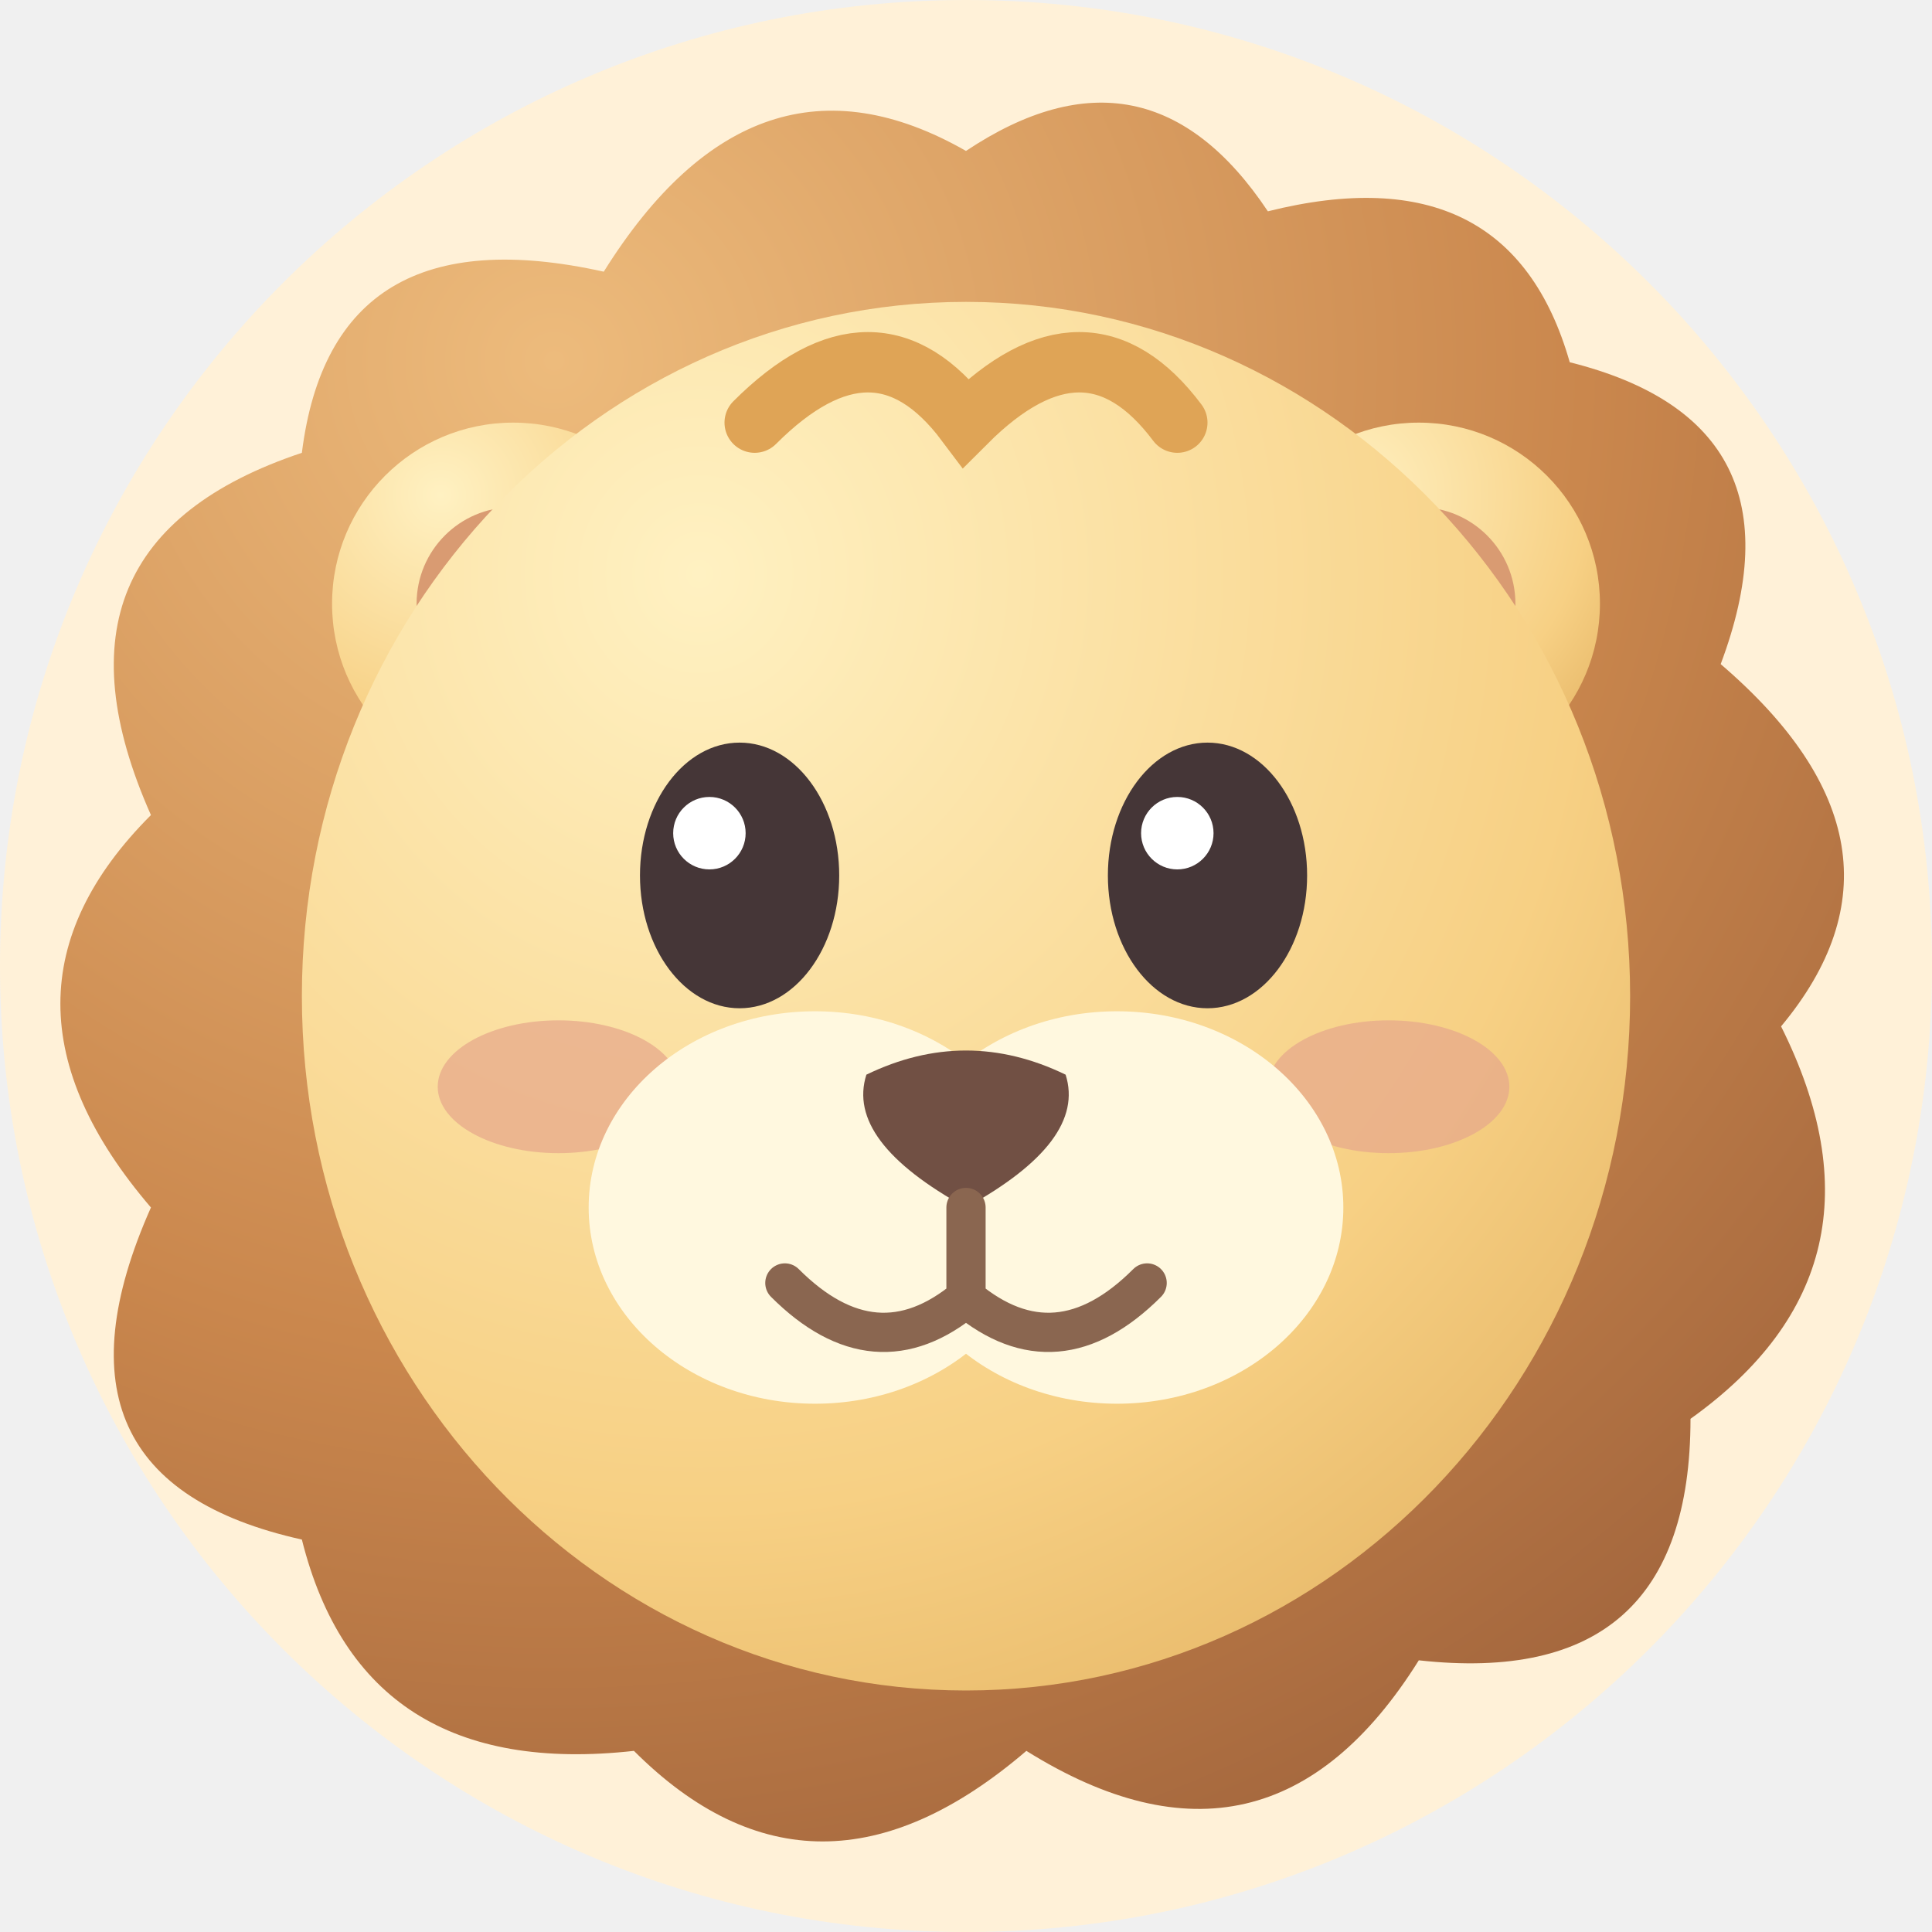
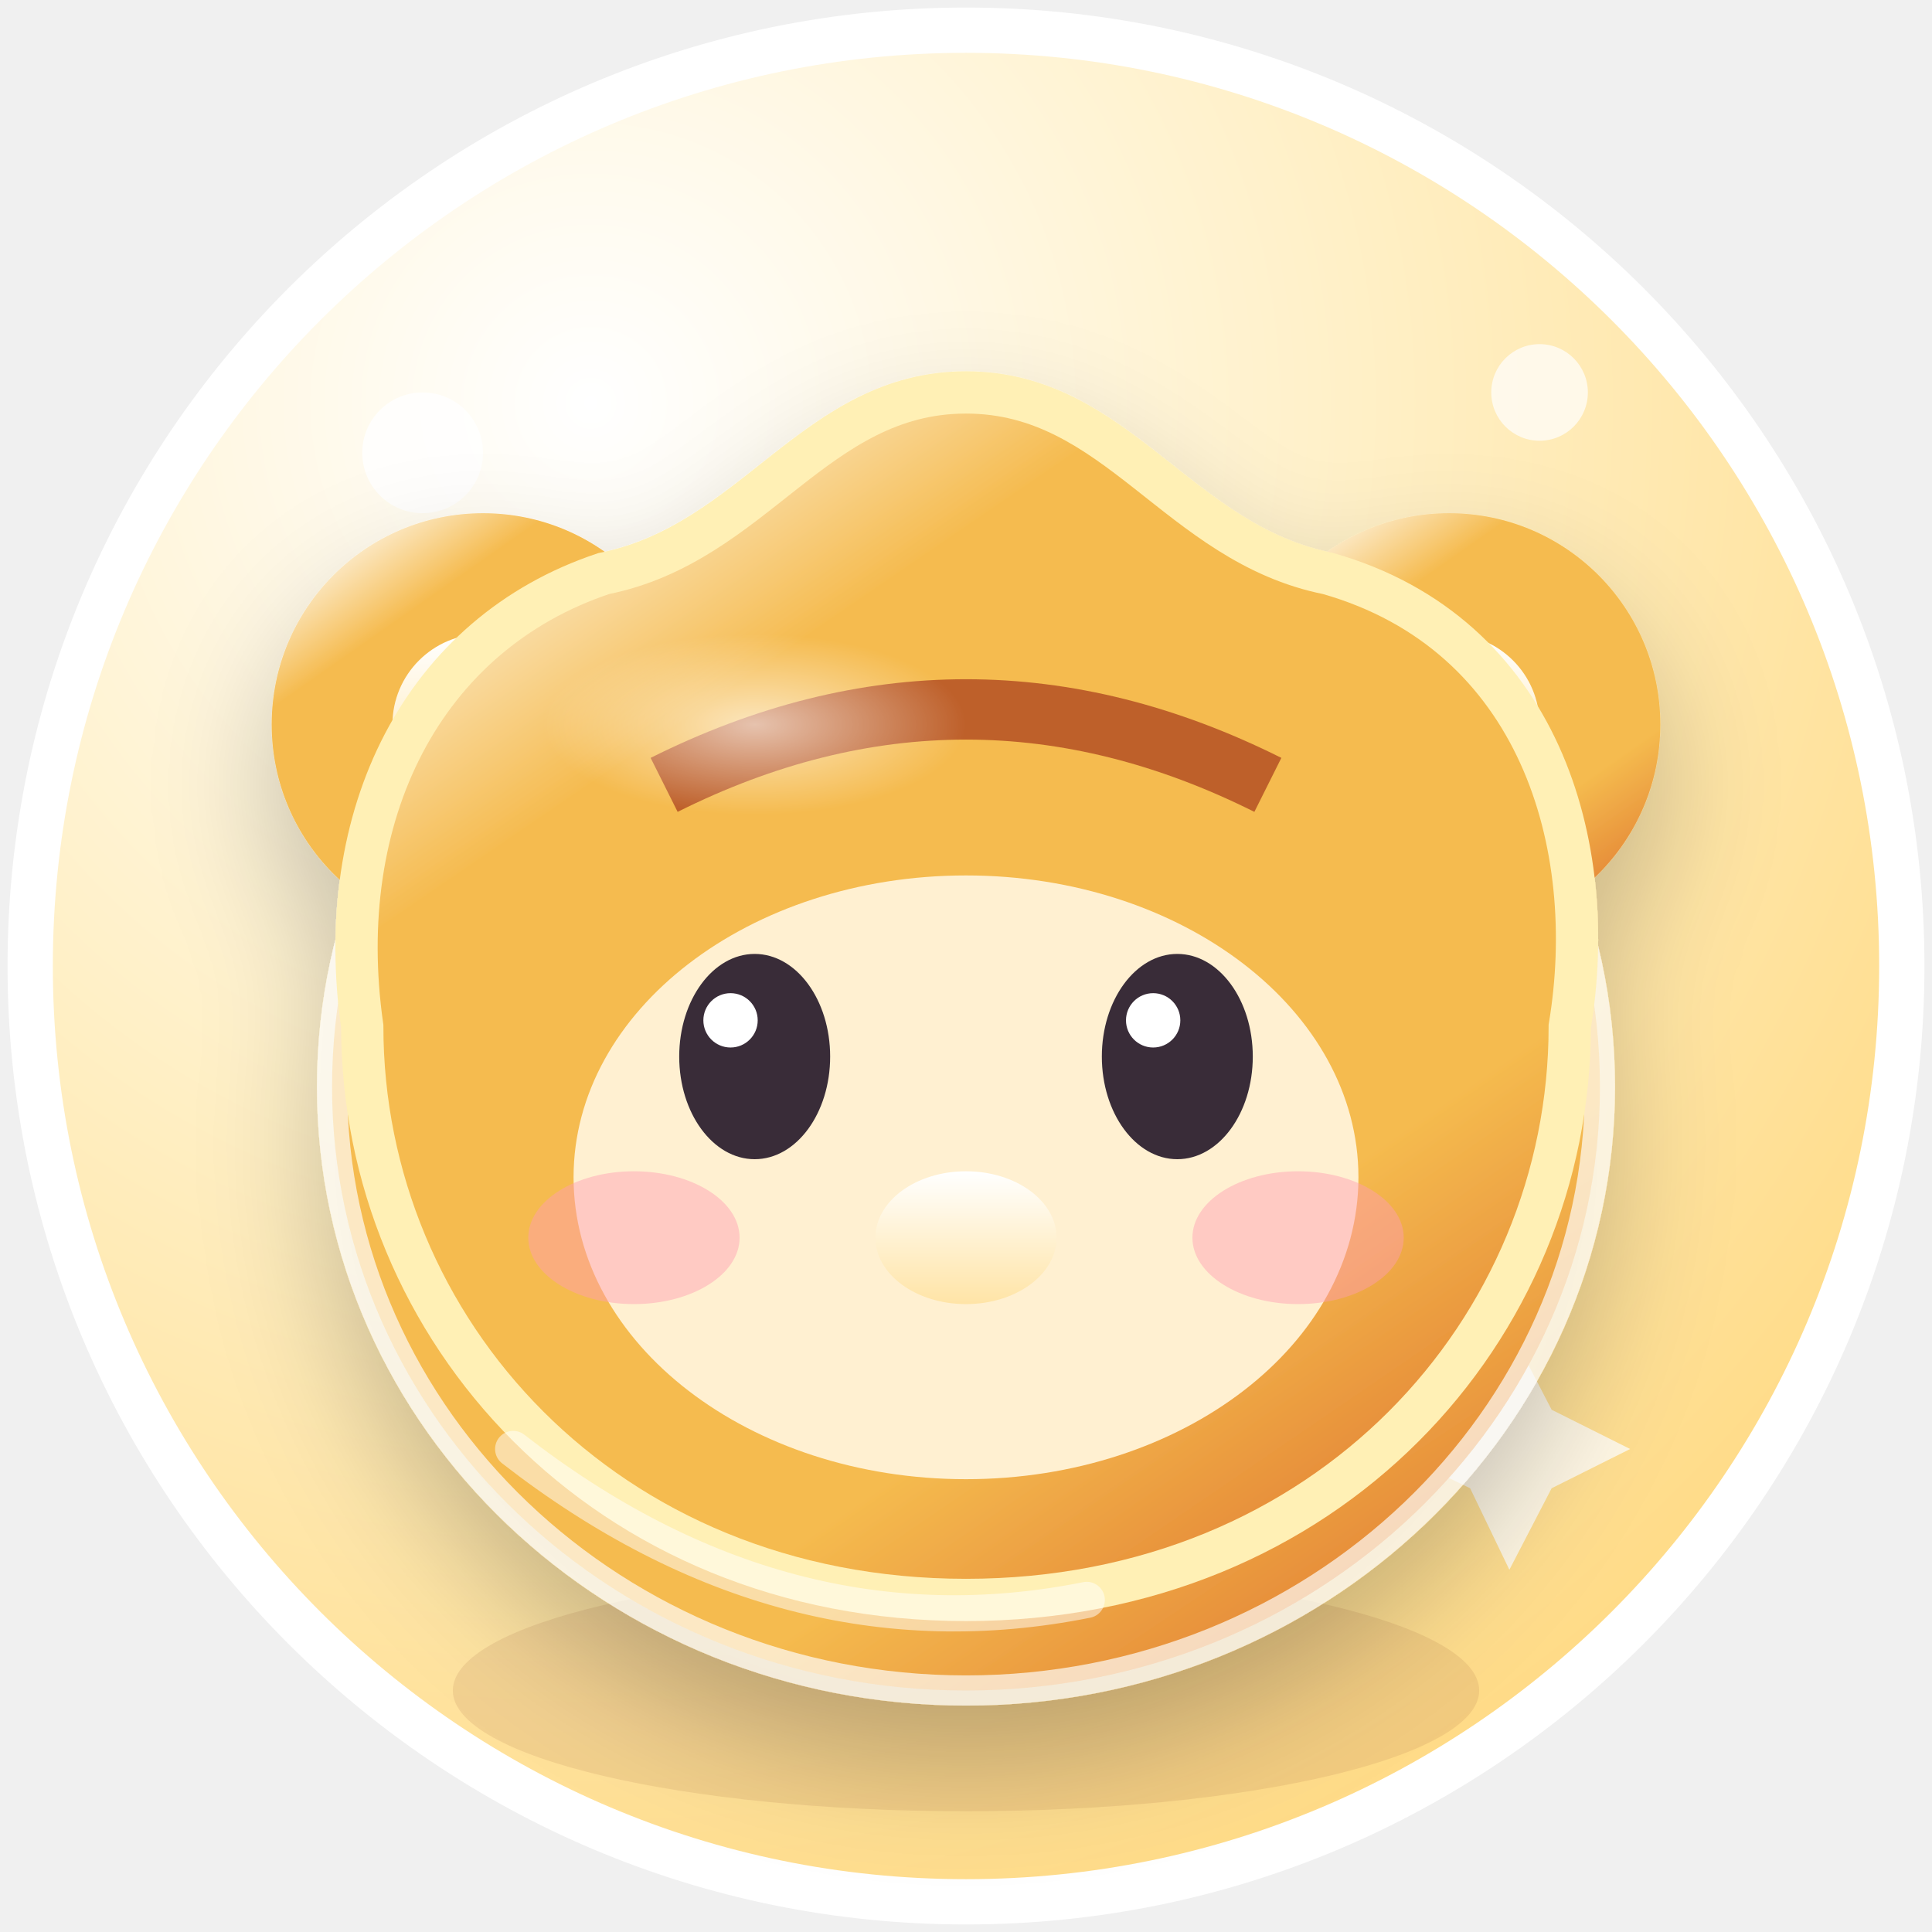
- <svg xmlns="http://www.w3.org/2000/svg" viewBox="0 0 64 64" role="img" aria-labelledby="lion-avatar-title">
+ <svg xmlns="http://www.w3.org/2000/svg" viewBox="0 0 64 64" role="img" aria-label="Sư tử">
  <defs>
-     <radialGradient id="avatar-mane" cx=".28" cy=".15" r=".95">
-       <stop stop-color="#edbb7c" />
-       <stop offset=".6" stop-color="#ca874d" />
-       <stop offset="1" stop-color="#a3663d" />
+     <radialGradient id="bg" cx="30%" cy="20%" r="85%">
+       <stop stop-color="#fff" />
+       <stop offset=".48" stop-color="#fff0c7" />
+       <stop offset="1" stop-color="#ffdb87" />
    </radialGradient>
-     <radialGradient id="avatar-face" cx=".3" cy=".2" r=".95">
-       <stop stop-color="#fff1c2" />
-       <stop offset=".7" stop-color="#f7d084" />
-       <stop offset="1" stop-color="#e5b565" />
+     <linearGradient id="fur" x1=".15" y1="0" x2=".85" y2="1">
+       <stop stop-color="#fff" />
+       <stop offset=".24" stop-color="#f5bb4f" />
+       <stop offset=".74" stop-color="#f5bb4f" />
+       <stop offset="1" stop-color="#df762e" />
+     </linearGradient>
+     <linearGradient id="fur2" x1="0" y1="0" x2="1" y2="1">
+       <stop stop-color="#f5bb4f" />
+       <stop offset="1" stop-color="#df762e" />
+     </linearGradient>
+     <linearGradient id="inner" x1="0" y1="0" x2="0" y2="1">
+       <stop stop-color="#fff" />
+       <stop offset="1" stop-color="#ffe4a6" />
+     </linearGradient>
+     <linearGradient id="skin" x1="0" y1="0" x2="1" y2="1">
+       <stop stop-color="#fff0d8" />
+       <stop offset=".55" stop-color="#ffd8b9" />
+       <stop offset="1" stop-color="#e99e91" />
+     </linearGradient>
+     <linearGradient id="gold" x1="0" y1="0" x2="0" y2="1">
+       <stop stop-color="#fff4a8" />
+       <stop offset=".5" stop-color="#ffca4f" />
+       <stop offset="1" stop-color="#e79531" />
+     </linearGradient>
+     <filter id="softShadow" x="-30%" y="-25%" width="160%" height="170%">
+       <feGaussianBlur in="SourceAlpha" stdDeviation="2" />
+       <feOffset dy="2" />
+       <feComponentTransfer>
+         <feFuncA type="linear" slope=".22" />
+       </feComponentTransfer>
+       <feMerge>
+         <feMergeNode />
+         <feMergeNode in="SourceGraphic" />
+       </feMerge>
+     </filter>
+     <radialGradient id="shine">
+       <stop stop-color="#fff" stop-opacity=".62" />
+       <stop offset="1" stop-color="#fff" stop-opacity="0" />
    </radialGradient>
  </defs>
-   <circle cx="32" cy="32" r="32" fill="#fff1d8" />
-   <path d="M32 5Q38 1 42 7Q50 5 52 12Q60 14 57 22Q64 28 59 34Q63 42 56 47Q56 56 47 55Q42 63 34 58Q27 64 21 58Q12 59 10 51Q1 49 5 40Q-1 33 5 27Q1 18 10 15Q11 7 20 9Q25 1 32 5Z" fill="url(#avatar-mane)" />
-   <circle cx="17" cy="20" r="6" fill="url(#avatar-face)" />
-   <circle cx="47" cy="20" r="6" fill="url(#avatar-face)" />
-   <circle cx="17" cy="20" r="3.2" fill="#d99b72" />
-   <circle cx="47" cy="20" r="3.2" fill="#d99b72" />
-   <ellipse cx="32" cy="33" rx="22" ry="23" fill="url(#avatar-face)" />
-   <path d="M25 14Q29 10 32 14Q36 10 39 14" fill="none" stroke="#dfa456" stroke-width="2" stroke-linecap="round" />
-   <ellipse cx="24.5" cy="29" rx="3.3" ry="4.4" fill="#453637" />
-   <ellipse cx="40" cy="29" rx="3.3" ry="4.4" fill="#453637" />
-   <circle cx="23.5" cy="27.6" r="1.2" fill="#fff" />
-   <circle cx="39" cy="27.6" r="1.2" fill="#fff" />
-   <ellipse cx="18.5" cy="36" rx="4" ry="2.2" fill="#e7aa8b" opacity=".75" />
-   <ellipse cx="46" cy="36" rx="4" ry="2.2" fill="#e7aa8b" opacity=".75" />
-   <ellipse cx="27" cy="40" rx="7.5" ry="6.5" fill="#fff8df" />
-   <ellipse cx="37" cy="40" rx="7.5" ry="6.5" fill="#fff8df" />
-   <path d="M28.7 35.6Q32 34 35.3 35.6Q36 37.8 32 40Q28 37.8 28.7 35.6Z" fill="#715044" />
-   <path d="M32 40V43M26 42.5Q29 45.5 32 43Q35 45.5 38 42.5" fill="none" stroke="#8a6650" stroke-width="1.3" stroke-linecap="round" />
+   <circle cx="32" cy="32" r="31" fill="url(#bg)" stroke="#ffffff" stroke-width="1.5" />
+   <circle cx="14" cy="15" r="2" fill="#fff" opacity=".8" />
+   <circle cx="51" cy="13" r="1.6" fill="#fff" opacity=".7" />
+   <path d="m50 44 1.4 2.7 2.6 1.3-2.6 1.3-1.4 2.7-1.3-2.7-2.7-1.3 2.7-1.3z" fill="#fff" opacity=".75" />
+   <ellipse cx="32" cy="56" rx="17" ry="4" fill="#944c29" opacity=".12" />
+   <g filter="url(#softShadow)">
+     <g fill="url(#fur)">
+       <circle cx="16" cy="24" r="7" />
+       <circle cx="48" cy="24" r="7" />
+       <circle cx="16" cy="24" r="3" fill="url(#inner)" />
+       <circle cx="48" cy="24" r="3" fill="url(#inner)" />
+     </g>
+     <ellipse cx="32" cy="36" rx="21" ry="20" fill="url(#fur)" stroke="#ffffffaa" stroke-width="1" />
+     <path d="M32 13c5 0 7 5 12 6 7 2 9 9 8 15 0 10-8 19-20 19S12 44 12 34c-1-7 2-13 8-15 5-1 7-6 12-6z" fill="url(#fur)" stroke="#fff0b5" stroke-width="1.4" />
+     <ellipse cx="32" cy="39" rx="13" ry="10" fill="#fff0d1" />
+     <path d="M22 26q10-5 20 0" stroke="#be612a" stroke-width="2" fill="none" />
+   </g>
+   <ellipse cx="25" cy="35" rx="2.5" ry="3.4" fill="#392c38" />
+   <ellipse cx="39" cy="35" rx="2.5" ry="3.4" fill="#392c38" />
+   <circle cx="24.2" cy="33.8" r=".9" fill="#fff" />
+   <circle cx="38.2" cy="33.8" r=".9" fill="#fff" />
+   <ellipse cx="21" cy="41" rx="3.5" ry="2.2" fill="#ff9eb2" opacity=".46" />
+   <ellipse cx="43" cy="41" rx="3.5" ry="2.2" fill="#ff9eb2" opacity=".46" />
+   <ellipse cx="32" cy="41" rx="3" ry="2.2" fill="url(#inner)" stroke="${c.dark}" stroke-opacity=".25" stroke-width=".7" />
+   <path d="M32 43q0 3-3 3m3-3q0 3 3 3" fill="none" stroke="${c.dark}" stroke-width="1.2" stroke-linecap="round" />
+   <ellipse cx="25" cy="24" rx="7" ry="3" fill="url(#shine)" />
+   <path d="M17 48q9 7 19 5" fill="none" stroke="#fff" stroke-opacity=".5" stroke-width="1.2" stroke-linecap="round" />
</svg>
